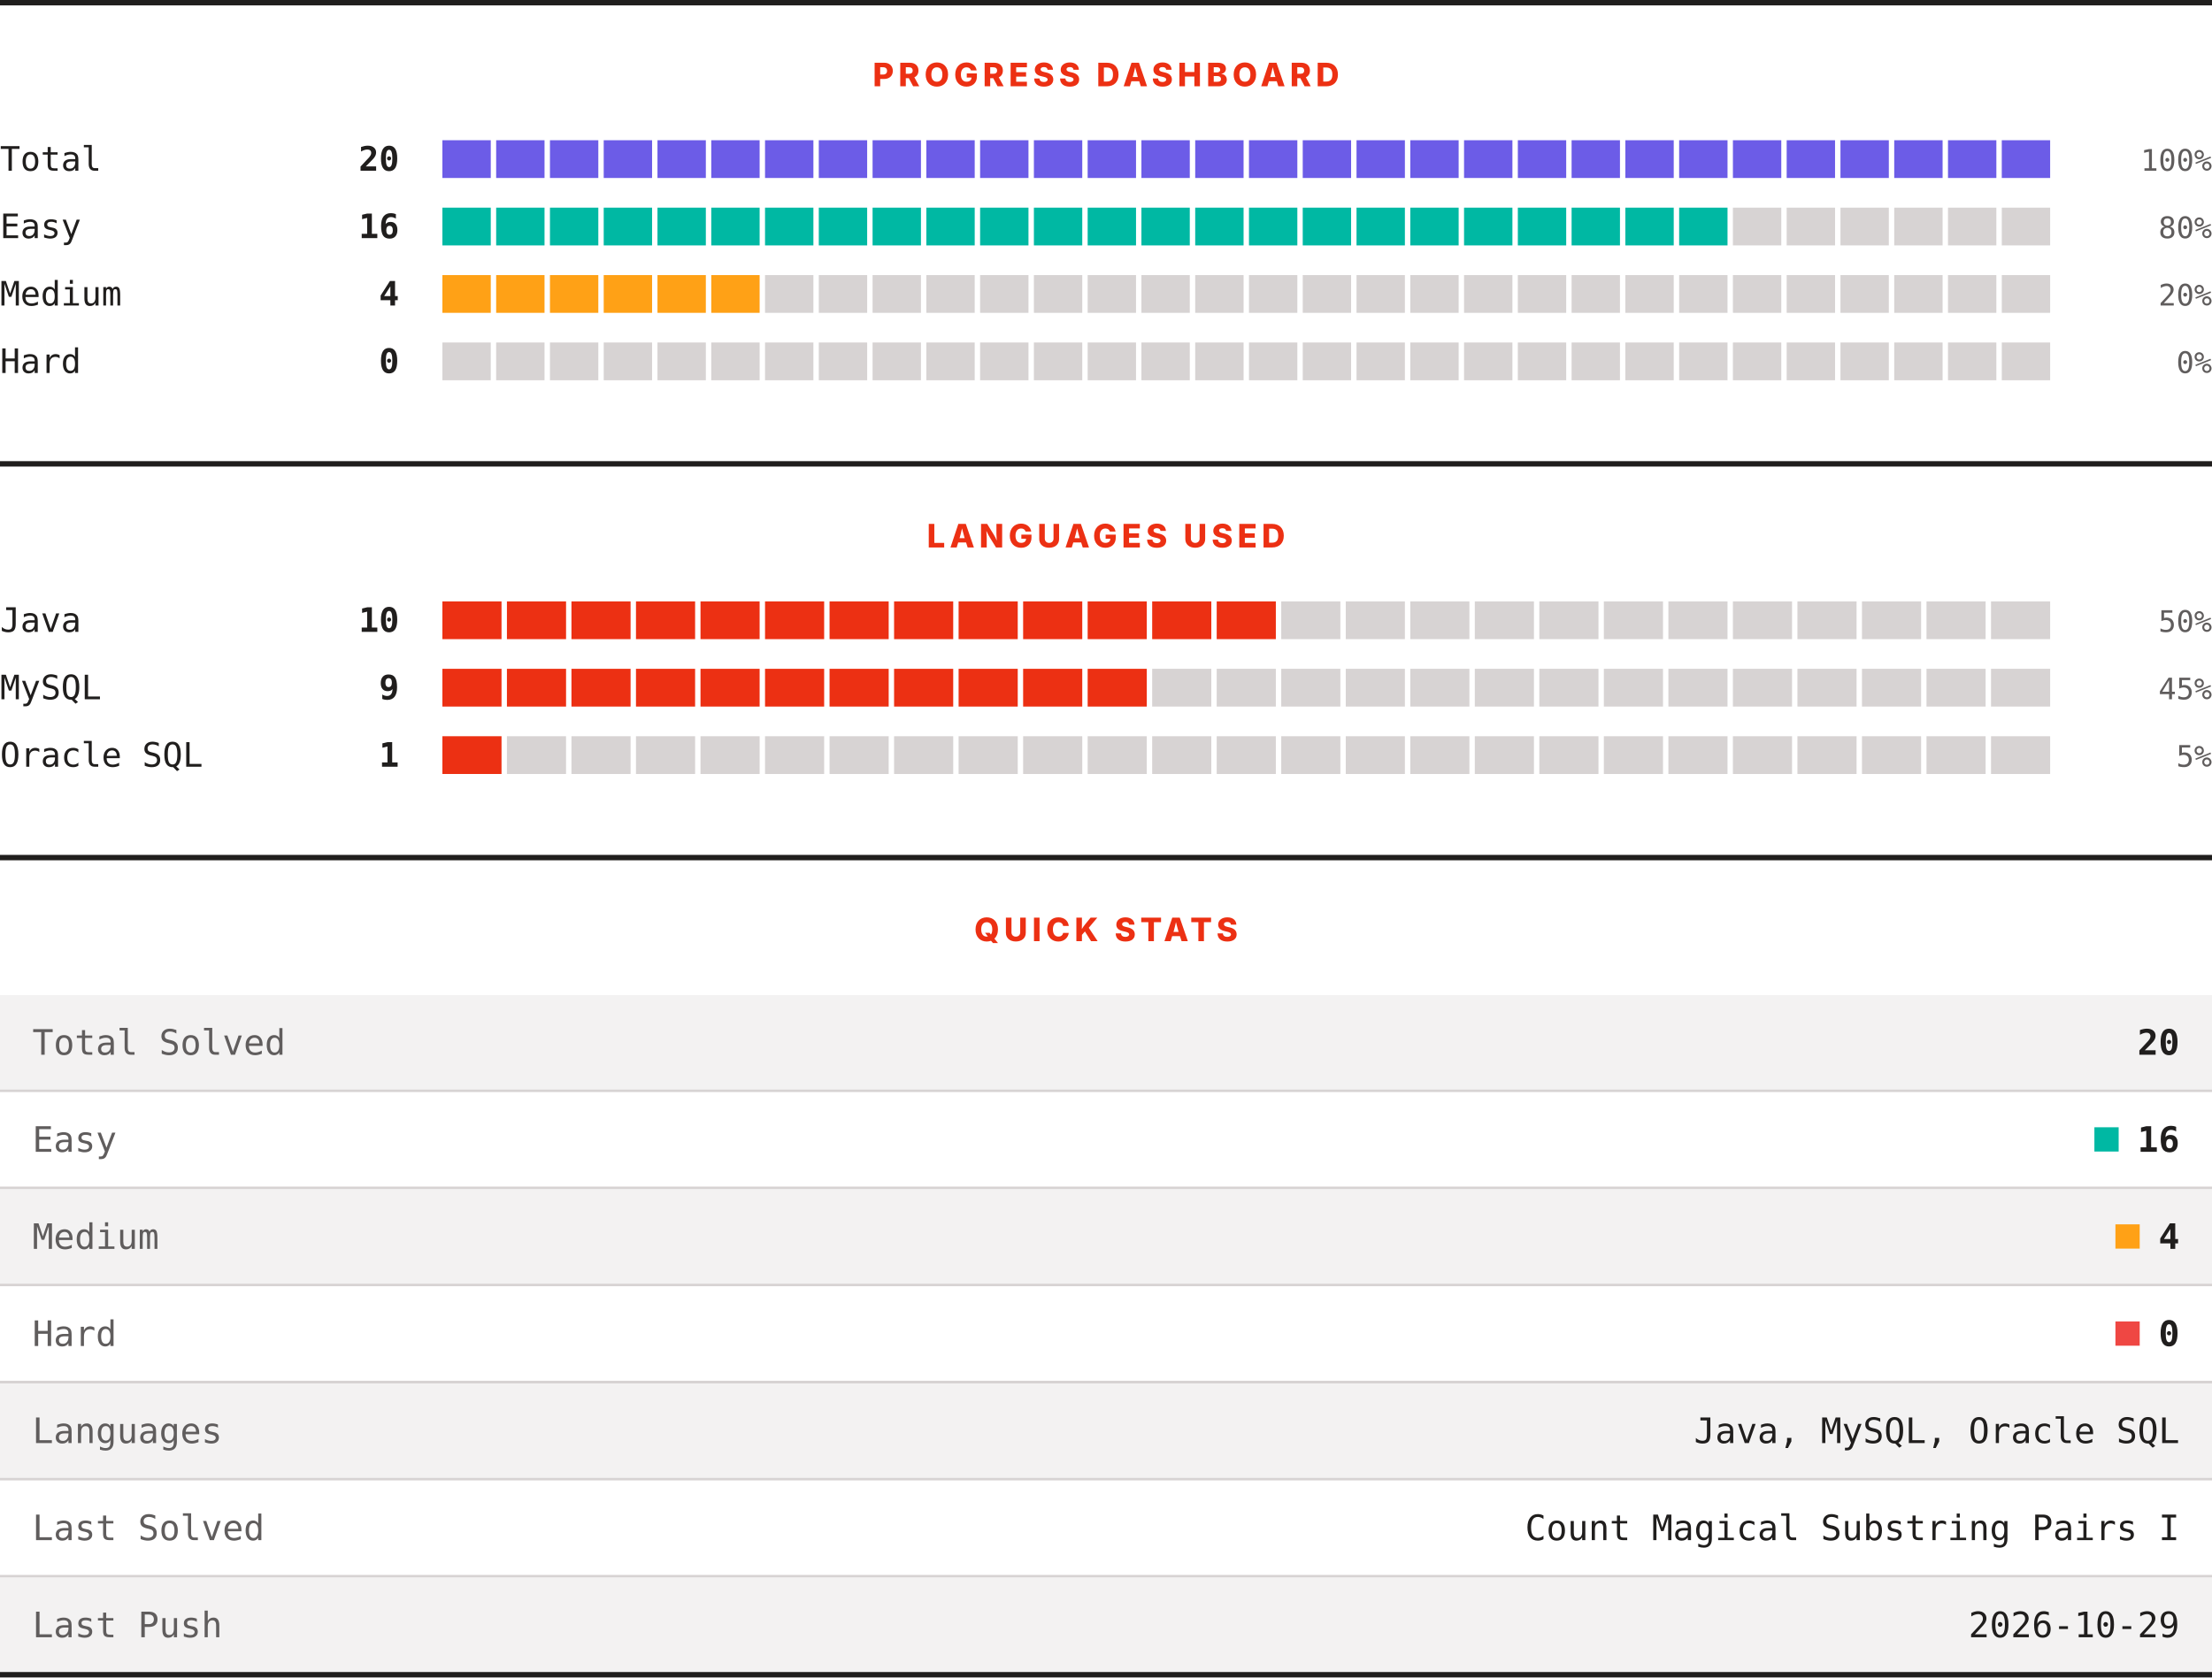
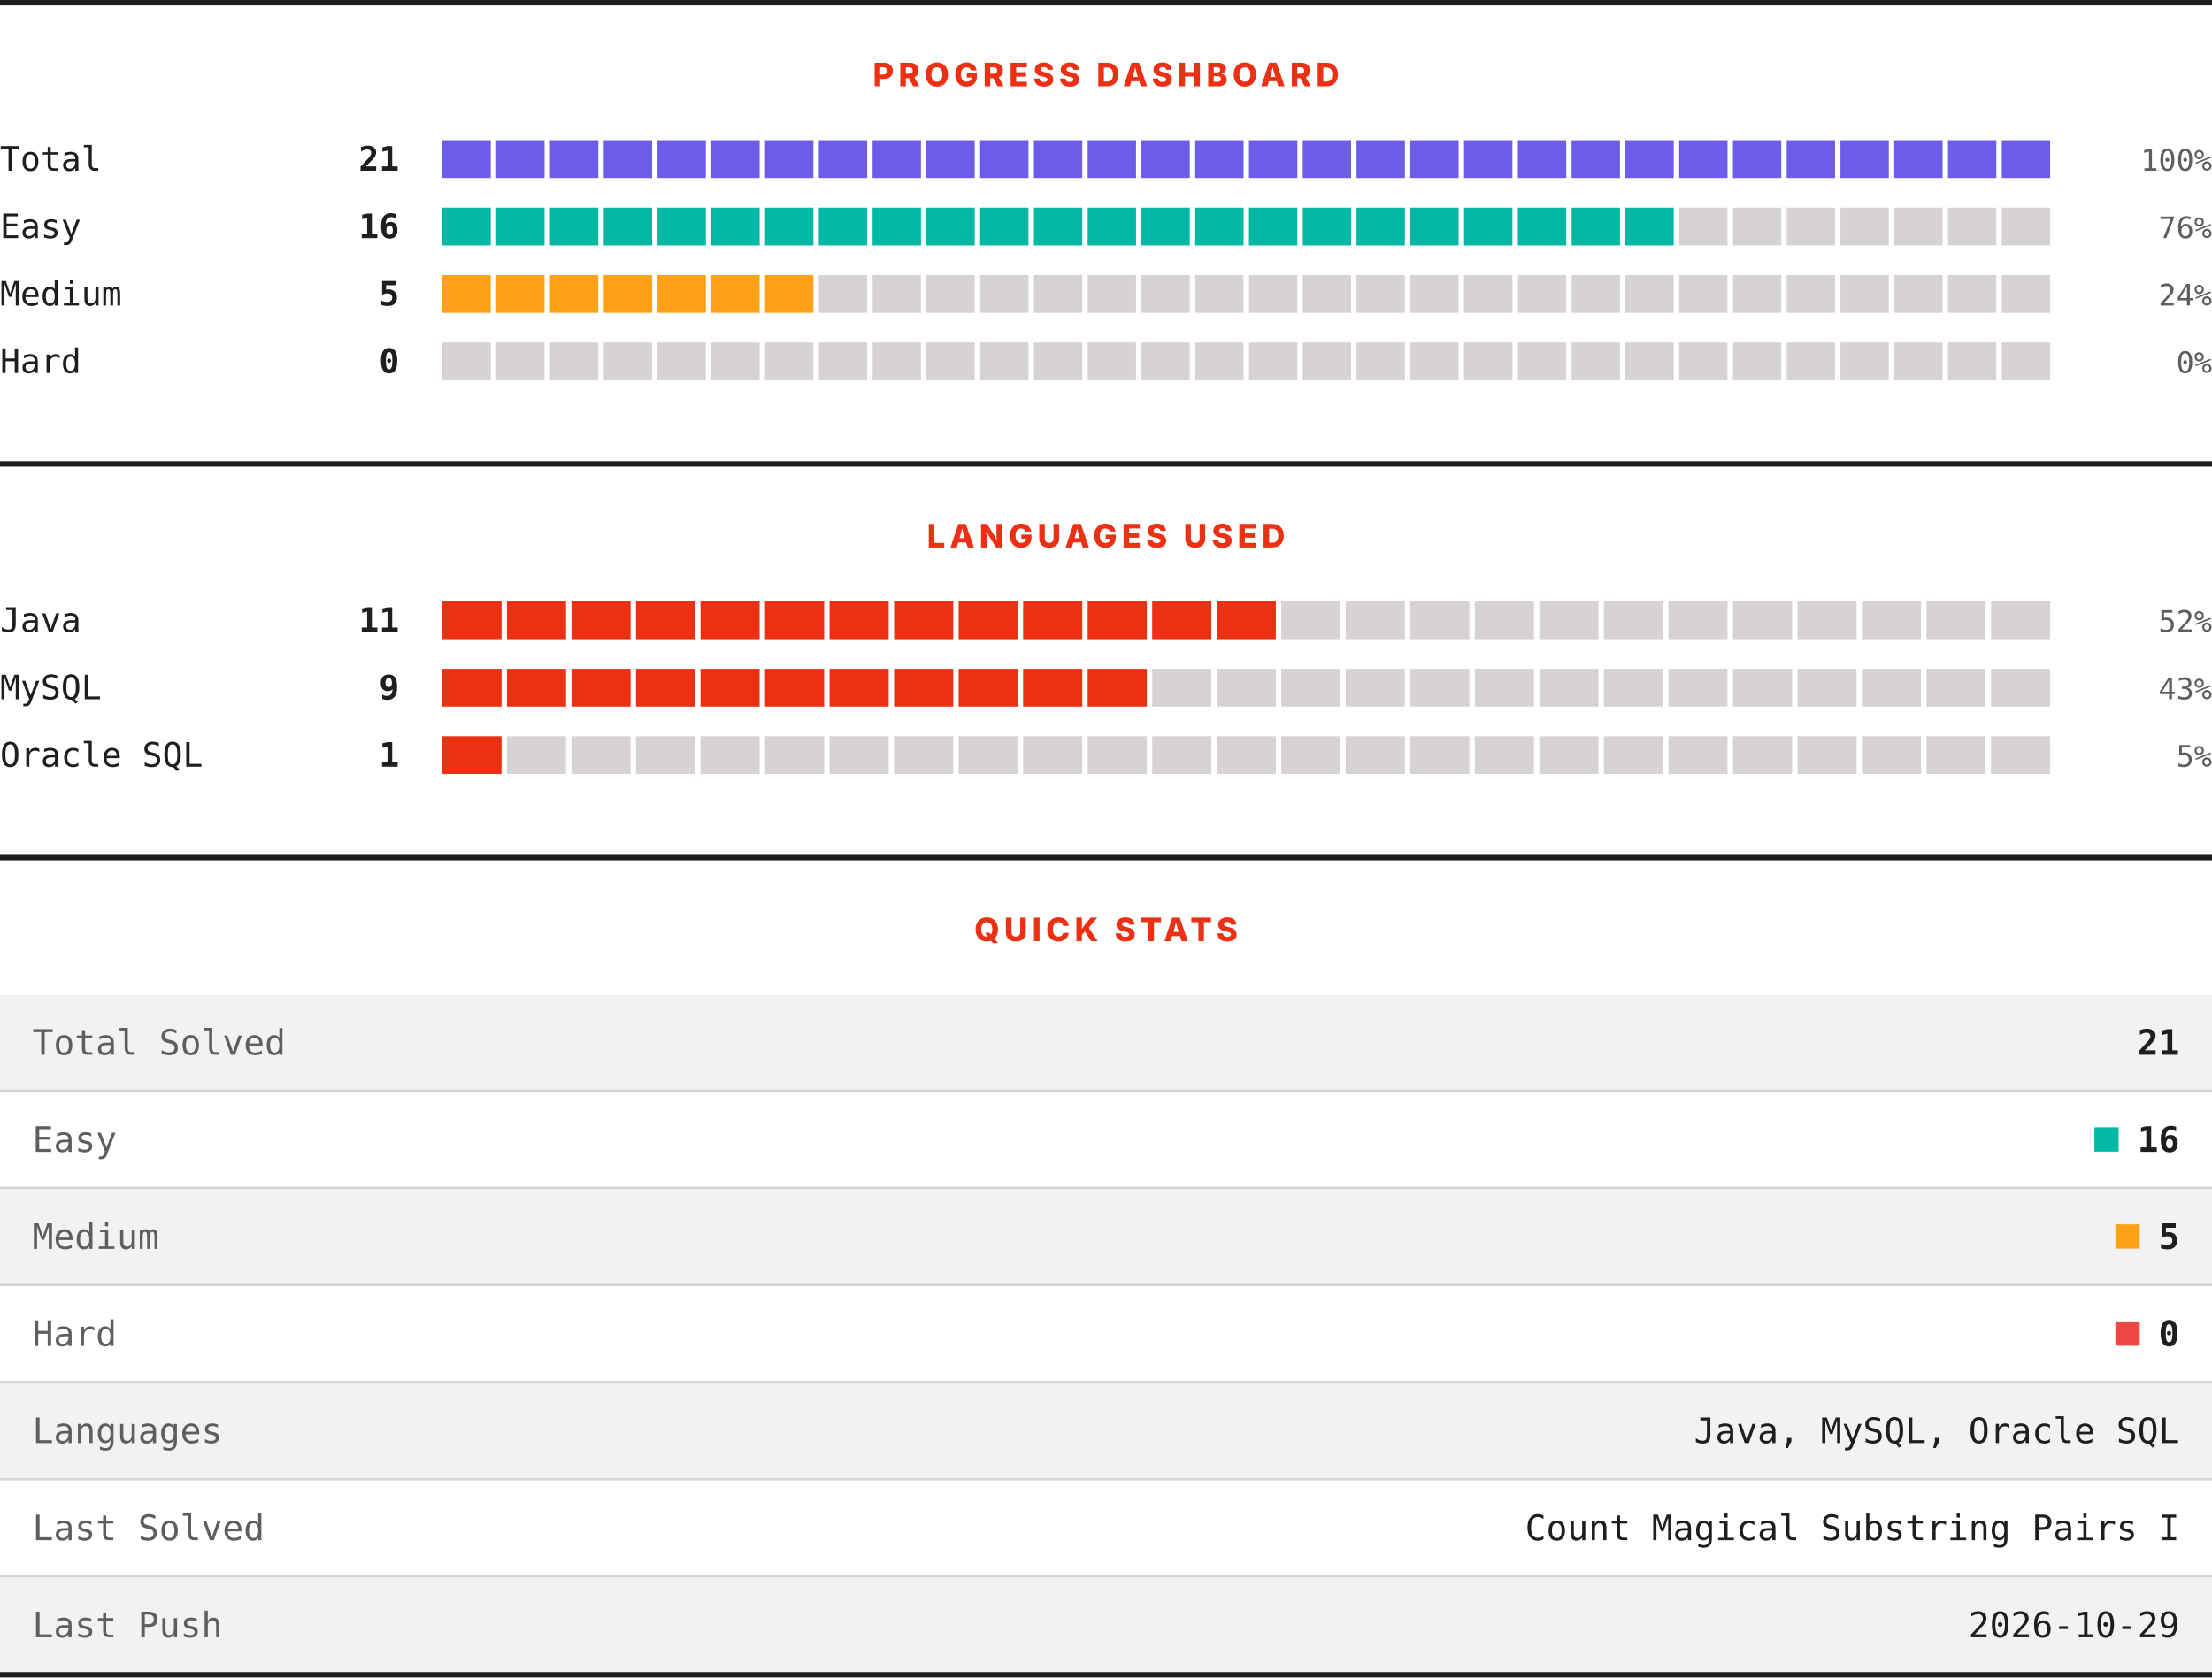
<svg xmlns="http://www.w3.org/2000/svg" width="820" height="622" viewBox="0 0 820 622" role="img" aria-label="LeetCode progress, languages and quick stats">
  <rect width="820" height="622" fill="#ffffff" />
  <rect x="0" y="0" width="820" height="2" fill="#201e1d" />
  <text x="410" y="32" text-anchor="middle" font-family="Archivo, system-ui, -apple-system, Segoe UI, sans-serif" font-size="12" font-weight="800" letter-spacing="1.68" fill="#ec3013">PROGRESS DASHBOARD</text>
  <text x="0" y="63.3" font-family="ui-monospace, SFMono-Regular, Menlo, Consolas, monospace" font-size="12.5" fill="#201e1d">Total</text>
-   <text x="148" y="63.3" text-anchor="end" font-family="ui-monospace, SFMono-Regular, Menlo, Consolas, monospace" font-size="12.5" font-weight="700" fill="#201e1d">20</text>
+   <text x="148" y="63.3" text-anchor="end" font-family="ui-monospace, SFMono-Regular, Menlo, Consolas, monospace" font-size="12.5" font-weight="700" fill="#201e1d">21</text>
  <rect x="164.00" y="52" width="17.93" height="14" fill="#6c5ce7" />
  <rect x="183.93" y="52" width="17.93" height="14" fill="#6c5ce7" />
  <rect x="203.87" y="52" width="17.93" height="14" fill="#6c5ce7" />
  <rect x="223.80" y="52" width="17.93" height="14" fill="#6c5ce7" />
  <rect x="243.73" y="52" width="17.93" height="14" fill="#6c5ce7" />
  <rect x="263.67" y="52" width="17.93" height="14" fill="#6c5ce7" />
  <rect x="283.60" y="52" width="17.93" height="14" fill="#6c5ce7" />
  <rect x="303.53" y="52" width="17.93" height="14" fill="#6c5ce7" />
  <rect x="323.47" y="52" width="17.93" height="14" fill="#6c5ce7" />
  <rect x="343.40" y="52" width="17.93" height="14" fill="#6c5ce7" />
  <rect x="363.33" y="52" width="17.93" height="14" fill="#6c5ce7" />
  <rect x="383.27" y="52" width="17.93" height="14" fill="#6c5ce7" />
  <rect x="403.20" y="52" width="17.93" height="14" fill="#6c5ce7" />
  <rect x="423.13" y="52" width="17.93" height="14" fill="#6c5ce7" />
  <rect x="443.07" y="52" width="17.93" height="14" fill="#6c5ce7" />
  <rect x="463.00" y="52" width="17.93" height="14" fill="#6c5ce7" />
  <rect x="482.93" y="52" width="17.93" height="14" fill="#6c5ce7" />
  <rect x="502.87" y="52" width="17.93" height="14" fill="#6c5ce7" />
  <rect x="522.80" y="52" width="17.93" height="14" fill="#6c5ce7" />
  <rect x="542.73" y="52" width="17.93" height="14" fill="#6c5ce7" />
  <rect x="562.67" y="52" width="17.93" height="14" fill="#6c5ce7" />
  <rect x="582.60" y="52" width="17.93" height="14" fill="#6c5ce7" />
  <rect x="602.53" y="52" width="17.93" height="14" fill="#6c5ce7" />
  <rect x="622.47" y="52" width="17.93" height="14" fill="#6c5ce7" />
  <rect x="642.40" y="52" width="17.93" height="14" fill="#6c5ce7" />
  <rect x="662.33" y="52" width="17.93" height="14" fill="#6c5ce7" />
  <rect x="682.27" y="52" width="17.93" height="14" fill="#6c5ce7" />
  <rect x="702.20" y="52" width="17.93" height="14" fill="#6c5ce7" />
  <rect x="722.13" y="52" width="17.93" height="14" fill="#6c5ce7" />
  <rect x="742.07" y="52" width="17.93" height="14" fill="#6c5ce7" />
  <text x="820" y="63.3" text-anchor="end" font-family="ui-monospace, SFMono-Regular, Menlo, Consolas, monospace" font-size="11" fill="#605d5d">100%</text>
  <text x="0" y="88.3" font-family="ui-monospace, SFMono-Regular, Menlo, Consolas, monospace" font-size="12.5" fill="#201e1d">Easy</text>
  <text x="148" y="88.3" text-anchor="end" font-family="ui-monospace, SFMono-Regular, Menlo, Consolas, monospace" font-size="12.5" font-weight="700" fill="#201e1d">16</text>
  <rect x="164.00" y="77" width="17.93" height="14" fill="#00b8a3" />
  <rect x="183.93" y="77" width="17.93" height="14" fill="#00b8a3" />
  <rect x="203.87" y="77" width="17.93" height="14" fill="#00b8a3" />
  <rect x="223.80" y="77" width="17.93" height="14" fill="#00b8a3" />
  <rect x="243.73" y="77" width="17.93" height="14" fill="#00b8a3" />
  <rect x="263.67" y="77" width="17.93" height="14" fill="#00b8a3" />
  <rect x="283.60" y="77" width="17.93" height="14" fill="#00b8a3" />
  <rect x="303.53" y="77" width="17.93" height="14" fill="#00b8a3" />
  <rect x="323.47" y="77" width="17.93" height="14" fill="#00b8a3" />
  <rect x="343.40" y="77" width="17.93" height="14" fill="#00b8a3" />
  <rect x="363.33" y="77" width="17.93" height="14" fill="#00b8a3" />
  <rect x="383.27" y="77" width="17.93" height="14" fill="#00b8a3" />
  <rect x="403.20" y="77" width="17.93" height="14" fill="#00b8a3" />
  <rect x="423.13" y="77" width="17.93" height="14" fill="#00b8a3" />
  <rect x="443.07" y="77" width="17.93" height="14" fill="#00b8a3" />
  <rect x="463.00" y="77" width="17.93" height="14" fill="#00b8a3" />
  <rect x="482.93" y="77" width="17.93" height="14" fill="#00b8a3" />
  <rect x="502.87" y="77" width="17.93" height="14" fill="#00b8a3" />
  <rect x="522.80" y="77" width="17.93" height="14" fill="#00b8a3" />
  <rect x="542.73" y="77" width="17.93" height="14" fill="#00b8a3" />
  <rect x="562.67" y="77" width="17.93" height="14" fill="#00b8a3" />
  <rect x="582.60" y="77" width="17.93" height="14" fill="#00b8a3" />
  <rect x="602.53" y="77" width="17.93" height="14" fill="#00b8a3" />
-   <rect x="622.47" y="77" width="17.93" height="14" fill="#00b8a3" />
+   <rect x="622.47" y="77" width="17.93" height="14" fill="#d7d3d3" />
  <rect x="642.40" y="77" width="17.93" height="14" fill="#d7d3d3" />
  <rect x="662.33" y="77" width="17.93" height="14" fill="#d7d3d3" />
  <rect x="682.27" y="77" width="17.93" height="14" fill="#d7d3d3" />
  <rect x="702.20" y="77" width="17.93" height="14" fill="#d7d3d3" />
  <rect x="722.13" y="77" width="17.93" height="14" fill="#d7d3d3" />
  <rect x="742.07" y="77" width="17.93" height="14" fill="#d7d3d3" />
-   <text x="820" y="88.3" text-anchor="end" font-family="ui-monospace, SFMono-Regular, Menlo, Consolas, monospace" font-size="11" fill="#605d5d">80%</text>
+   <text x="820" y="88.3" text-anchor="end" font-family="ui-monospace, SFMono-Regular, Menlo, Consolas, monospace" font-size="11" fill="#605d5d">76%</text>
  <text x="0" y="113.3" font-family="ui-monospace, SFMono-Regular, Menlo, Consolas, monospace" font-size="12.5" fill="#201e1d">Medium</text>
-   <text x="148" y="113.3" text-anchor="end" font-family="ui-monospace, SFMono-Regular, Menlo, Consolas, monospace" font-size="12.5" font-weight="700" fill="#201e1d">4</text>
+   <text x="148" y="113.3" text-anchor="end" font-family="ui-monospace, SFMono-Regular, Menlo, Consolas, monospace" font-size="12.5" font-weight="700" fill="#201e1d">5</text>
  <rect x="164.00" y="102" width="17.93" height="14" fill="#ffa116" />
  <rect x="183.93" y="102" width="17.93" height="14" fill="#ffa116" />
  <rect x="203.87" y="102" width="17.93" height="14" fill="#ffa116" />
  <rect x="223.80" y="102" width="17.93" height="14" fill="#ffa116" />
  <rect x="243.73" y="102" width="17.93" height="14" fill="#ffa116" />
  <rect x="263.67" y="102" width="17.93" height="14" fill="#ffa116" />
-   <rect x="283.60" y="102" width="17.93" height="14" fill="#d7d3d3" />
+   <rect x="283.60" y="102" width="17.93" height="14" fill="#ffa116" />
  <rect x="303.53" y="102" width="17.93" height="14" fill="#d7d3d3" />
  <rect x="323.47" y="102" width="17.93" height="14" fill="#d7d3d3" />
  <rect x="343.40" y="102" width="17.93" height="14" fill="#d7d3d3" />
  <rect x="363.33" y="102" width="17.93" height="14" fill="#d7d3d3" />
  <rect x="383.27" y="102" width="17.93" height="14" fill="#d7d3d3" />
  <rect x="403.20" y="102" width="17.93" height="14" fill="#d7d3d3" />
  <rect x="423.13" y="102" width="17.93" height="14" fill="#d7d3d3" />
  <rect x="443.07" y="102" width="17.93" height="14" fill="#d7d3d3" />
  <rect x="463.00" y="102" width="17.93" height="14" fill="#d7d3d3" />
  <rect x="482.93" y="102" width="17.93" height="14" fill="#d7d3d3" />
  <rect x="502.87" y="102" width="17.93" height="14" fill="#d7d3d3" />
  <rect x="522.80" y="102" width="17.93" height="14" fill="#d7d3d3" />
  <rect x="542.73" y="102" width="17.93" height="14" fill="#d7d3d3" />
  <rect x="562.67" y="102" width="17.93" height="14" fill="#d7d3d3" />
  <rect x="582.60" y="102" width="17.93" height="14" fill="#d7d3d3" />
  <rect x="602.53" y="102" width="17.93" height="14" fill="#d7d3d3" />
  <rect x="622.47" y="102" width="17.93" height="14" fill="#d7d3d3" />
  <rect x="642.40" y="102" width="17.93" height="14" fill="#d7d3d3" />
  <rect x="662.33" y="102" width="17.93" height="14" fill="#d7d3d3" />
  <rect x="682.27" y="102" width="17.93" height="14" fill="#d7d3d3" />
  <rect x="702.20" y="102" width="17.93" height="14" fill="#d7d3d3" />
  <rect x="722.13" y="102" width="17.93" height="14" fill="#d7d3d3" />
  <rect x="742.07" y="102" width="17.93" height="14" fill="#d7d3d3" />
-   <text x="820" y="113.3" text-anchor="end" font-family="ui-monospace, SFMono-Regular, Menlo, Consolas, monospace" font-size="11" fill="#605d5d">20%</text>
+   <text x="820" y="113.3" text-anchor="end" font-family="ui-monospace, SFMono-Regular, Menlo, Consolas, monospace" font-size="11" fill="#605d5d">24%</text>
  <text x="0" y="138.3" font-family="ui-monospace, SFMono-Regular, Menlo, Consolas, monospace" font-size="12.5" fill="#201e1d">Hard</text>
  <text x="148" y="138.3" text-anchor="end" font-family="ui-monospace, SFMono-Regular, Menlo, Consolas, monospace" font-size="12.5" font-weight="700" fill="#201e1d">0</text>
  <rect x="164.00" y="127" width="17.93" height="14" fill="#d7d3d3" />
  <rect x="183.93" y="127" width="17.93" height="14" fill="#d7d3d3" />
  <rect x="203.87" y="127" width="17.93" height="14" fill="#d7d3d3" />
  <rect x="223.80" y="127" width="17.93" height="14" fill="#d7d3d3" />
  <rect x="243.73" y="127" width="17.93" height="14" fill="#d7d3d3" />
  <rect x="263.67" y="127" width="17.93" height="14" fill="#d7d3d3" />
  <rect x="283.60" y="127" width="17.93" height="14" fill="#d7d3d3" />
  <rect x="303.53" y="127" width="17.93" height="14" fill="#d7d3d3" />
  <rect x="323.47" y="127" width="17.93" height="14" fill="#d7d3d3" />
  <rect x="343.40" y="127" width="17.93" height="14" fill="#d7d3d3" />
  <rect x="363.33" y="127" width="17.93" height="14" fill="#d7d3d3" />
  <rect x="383.27" y="127" width="17.93" height="14" fill="#d7d3d3" />
  <rect x="403.20" y="127" width="17.93" height="14" fill="#d7d3d3" />
  <rect x="423.13" y="127" width="17.93" height="14" fill="#d7d3d3" />
  <rect x="443.07" y="127" width="17.93" height="14" fill="#d7d3d3" />
  <rect x="463.00" y="127" width="17.93" height="14" fill="#d7d3d3" />
  <rect x="482.93" y="127" width="17.93" height="14" fill="#d7d3d3" />
  <rect x="502.87" y="127" width="17.93" height="14" fill="#d7d3d3" />
  <rect x="522.80" y="127" width="17.93" height="14" fill="#d7d3d3" />
  <rect x="542.73" y="127" width="17.93" height="14" fill="#d7d3d3" />
  <rect x="562.67" y="127" width="17.93" height="14" fill="#d7d3d3" />
  <rect x="582.60" y="127" width="17.93" height="14" fill="#d7d3d3" />
  <rect x="602.53" y="127" width="17.93" height="14" fill="#d7d3d3" />
  <rect x="622.47" y="127" width="17.93" height="14" fill="#d7d3d3" />
  <rect x="642.40" y="127" width="17.93" height="14" fill="#d7d3d3" />
  <rect x="662.33" y="127" width="17.93" height="14" fill="#d7d3d3" />
  <rect x="682.27" y="127" width="17.93" height="14" fill="#d7d3d3" />
  <rect x="702.20" y="127" width="17.93" height="14" fill="#d7d3d3" />
  <rect x="722.13" y="127" width="17.93" height="14" fill="#d7d3d3" />
  <rect x="742.07" y="127" width="17.93" height="14" fill="#d7d3d3" />
  <text x="820" y="138.3" text-anchor="end" font-family="ui-monospace, SFMono-Regular, Menlo, Consolas, monospace" font-size="11" fill="#605d5d">0%</text>
  <rect x="0" y="171" width="820" height="2" fill="#201e1d" />
  <text x="410" y="203" text-anchor="middle" font-family="Archivo, system-ui, -apple-system, Segoe UI, sans-serif" font-size="12" font-weight="800" letter-spacing="1.68" fill="#ec3013">LANGUAGES USED</text>
  <text x="0" y="234.3" font-family="ui-monospace, SFMono-Regular, Menlo, Consolas, monospace" font-size="12.5" fill="#201e1d">Java</text>
-   <text x="148" y="234.3" text-anchor="end" font-family="ui-monospace, SFMono-Regular, Menlo, Consolas, monospace" font-size="12.5" font-weight="700" fill="#201e1d">10</text>
+   <text x="148" y="234.3" text-anchor="end" font-family="ui-monospace, SFMono-Regular, Menlo, Consolas, monospace" font-size="12.5" font-weight="700" fill="#201e1d">11</text>
  <rect x="164.00" y="223" width="21.92" height="14" fill="#ec3013" />
  <rect x="187.92" y="223" width="21.92" height="14" fill="#ec3013" />
  <rect x="211.84" y="223" width="21.92" height="14" fill="#ec3013" />
  <rect x="235.76" y="223" width="21.92" height="14" fill="#ec3013" />
  <rect x="259.68" y="223" width="21.92" height="14" fill="#ec3013" />
  <rect x="283.60" y="223" width="21.92" height="14" fill="#ec3013" />
  <rect x="307.52" y="223" width="21.92" height="14" fill="#ec3013" />
  <rect x="331.44" y="223" width="21.92" height="14" fill="#ec3013" />
  <rect x="355.36" y="223" width="21.92" height="14" fill="#ec3013" />
  <rect x="379.28" y="223" width="21.92" height="14" fill="#ec3013" />
  <rect x="403.20" y="223" width="21.92" height="14" fill="#ec3013" />
  <rect x="427.12" y="223" width="21.92" height="14" fill="#ec3013" />
  <rect x="451.04" y="223" width="21.92" height="14" fill="#ec3013" />
  <rect x="474.96" y="223" width="21.92" height="14" fill="#d7d3d3" />
  <rect x="498.88" y="223" width="21.92" height="14" fill="#d7d3d3" />
  <rect x="522.80" y="223" width="21.92" height="14" fill="#d7d3d3" />
  <rect x="546.72" y="223" width="21.92" height="14" fill="#d7d3d3" />
  <rect x="570.64" y="223" width="21.92" height="14" fill="#d7d3d3" />
  <rect x="594.56" y="223" width="21.92" height="14" fill="#d7d3d3" />
  <rect x="618.48" y="223" width="21.92" height="14" fill="#d7d3d3" />
  <rect x="642.40" y="223" width="21.92" height="14" fill="#d7d3d3" />
  <rect x="666.32" y="223" width="21.92" height="14" fill="#d7d3d3" />
  <rect x="690.24" y="223" width="21.92" height="14" fill="#d7d3d3" />
  <rect x="714.16" y="223" width="21.92" height="14" fill="#d7d3d3" />
  <rect x="738.08" y="223" width="21.92" height="14" fill="#d7d3d3" />
-   <text x="820" y="234.3" text-anchor="end" font-family="ui-monospace, SFMono-Regular, Menlo, Consolas, monospace" font-size="11" fill="#605d5d">50%</text>
+   <text x="820" y="234.3" text-anchor="end" font-family="ui-monospace, SFMono-Regular, Menlo, Consolas, monospace" font-size="11" fill="#605d5d">52%</text>
  <text x="0" y="259.3" font-family="ui-monospace, SFMono-Regular, Menlo, Consolas, monospace" font-size="12.5" fill="#201e1d">MySQL</text>
  <text x="148" y="259.3" text-anchor="end" font-family="ui-monospace, SFMono-Regular, Menlo, Consolas, monospace" font-size="12.5" font-weight="700" fill="#201e1d">9</text>
  <rect x="164.00" y="248" width="21.92" height="14" fill="#ec3013" />
  <rect x="187.92" y="248" width="21.92" height="14" fill="#ec3013" />
  <rect x="211.84" y="248" width="21.92" height="14" fill="#ec3013" />
  <rect x="235.76" y="248" width="21.92" height="14" fill="#ec3013" />
  <rect x="259.68" y="248" width="21.92" height="14" fill="#ec3013" />
  <rect x="283.60" y="248" width="21.92" height="14" fill="#ec3013" />
  <rect x="307.52" y="248" width="21.92" height="14" fill="#ec3013" />
  <rect x="331.44" y="248" width="21.92" height="14" fill="#ec3013" />
  <rect x="355.36" y="248" width="21.92" height="14" fill="#ec3013" />
  <rect x="379.28" y="248" width="21.92" height="14" fill="#ec3013" />
  <rect x="403.20" y="248" width="21.92" height="14" fill="#ec3013" />
  <rect x="427.12" y="248" width="21.92" height="14" fill="#d7d3d3" />
  <rect x="451.04" y="248" width="21.92" height="14" fill="#d7d3d3" />
  <rect x="474.96" y="248" width="21.92" height="14" fill="#d7d3d3" />
  <rect x="498.88" y="248" width="21.92" height="14" fill="#d7d3d3" />
  <rect x="522.80" y="248" width="21.92" height="14" fill="#d7d3d3" />
  <rect x="546.72" y="248" width="21.92" height="14" fill="#d7d3d3" />
  <rect x="570.64" y="248" width="21.92" height="14" fill="#d7d3d3" />
  <rect x="594.56" y="248" width="21.92" height="14" fill="#d7d3d3" />
  <rect x="618.48" y="248" width="21.92" height="14" fill="#d7d3d3" />
  <rect x="642.40" y="248" width="21.92" height="14" fill="#d7d3d3" />
  <rect x="666.32" y="248" width="21.92" height="14" fill="#d7d3d3" />
  <rect x="690.24" y="248" width="21.92" height="14" fill="#d7d3d3" />
  <rect x="714.16" y="248" width="21.92" height="14" fill="#d7d3d3" />
  <rect x="738.08" y="248" width="21.92" height="14" fill="#d7d3d3" />
-   <text x="820" y="259.3" text-anchor="end" font-family="ui-monospace, SFMono-Regular, Menlo, Consolas, monospace" font-size="11" fill="#605d5d">45%</text>
+   <text x="820" y="259.3" text-anchor="end" font-family="ui-monospace, SFMono-Regular, Menlo, Consolas, monospace" font-size="11" fill="#605d5d">43%</text>
  <text x="0" y="284.3" font-family="ui-monospace, SFMono-Regular, Menlo, Consolas, monospace" font-size="12.5" fill="#201e1d">Oracle SQL</text>
  <text x="148" y="284.3" text-anchor="end" font-family="ui-monospace, SFMono-Regular, Menlo, Consolas, monospace" font-size="12.5" font-weight="700" fill="#201e1d">1</text>
  <rect x="164.00" y="273" width="21.92" height="14" fill="#ec3013" />
  <rect x="187.92" y="273" width="21.92" height="14" fill="#d7d3d3" />
  <rect x="211.84" y="273" width="21.92" height="14" fill="#d7d3d3" />
  <rect x="235.76" y="273" width="21.92" height="14" fill="#d7d3d3" />
  <rect x="259.68" y="273" width="21.92" height="14" fill="#d7d3d3" />
  <rect x="283.60" y="273" width="21.92" height="14" fill="#d7d3d3" />
  <rect x="307.52" y="273" width="21.92" height="14" fill="#d7d3d3" />
  <rect x="331.44" y="273" width="21.92" height="14" fill="#d7d3d3" />
  <rect x="355.36" y="273" width="21.92" height="14" fill="#d7d3d3" />
  <rect x="379.28" y="273" width="21.92" height="14" fill="#d7d3d3" />
  <rect x="403.20" y="273" width="21.92" height="14" fill="#d7d3d3" />
  <rect x="427.12" y="273" width="21.92" height="14" fill="#d7d3d3" />
  <rect x="451.04" y="273" width="21.92" height="14" fill="#d7d3d3" />
  <rect x="474.96" y="273" width="21.92" height="14" fill="#d7d3d3" />
  <rect x="498.88" y="273" width="21.92" height="14" fill="#d7d3d3" />
  <rect x="522.80" y="273" width="21.92" height="14" fill="#d7d3d3" />
  <rect x="546.72" y="273" width="21.92" height="14" fill="#d7d3d3" />
  <rect x="570.64" y="273" width="21.92" height="14" fill="#d7d3d3" />
  <rect x="594.56" y="273" width="21.92" height="14" fill="#d7d3d3" />
  <rect x="618.48" y="273" width="21.92" height="14" fill="#d7d3d3" />
  <rect x="642.40" y="273" width="21.92" height="14" fill="#d7d3d3" />
  <rect x="666.32" y="273" width="21.92" height="14" fill="#d7d3d3" />
  <rect x="690.24" y="273" width="21.92" height="14" fill="#d7d3d3" />
  <rect x="714.16" y="273" width="21.92" height="14" fill="#d7d3d3" />
  <rect x="738.08" y="273" width="21.92" height="14" fill="#d7d3d3" />
  <text x="820" y="284.3" text-anchor="end" font-family="ui-monospace, SFMono-Regular, Menlo, Consolas, monospace" font-size="11" fill="#605d5d">5%</text>
  <rect x="0" y="317" width="820" height="2" fill="#201e1d" />
  <text x="410" y="349" text-anchor="middle" font-family="Archivo, system-ui, -apple-system, Segoe UI, sans-serif" font-size="12" font-weight="800" letter-spacing="1.68" fill="#ec3013">QUICK STATS</text>
  <rect x="0" y="369" width="820" height="35" fill="#f3f2f2" />
  <text x="12" y="391.1" font-family="ui-monospace, SFMono-Regular, Menlo, Consolas, monospace" font-size="13" fill="#605d5d">Total Solved</text>
-   <text x="808" y="391.1" text-anchor="end" font-family="ui-monospace, SFMono-Regular, Menlo, Consolas, monospace" font-size="13" font-weight="700" fill="#201e1d">20</text>
+   <text x="808" y="391.1" text-anchor="end" font-family="ui-monospace, SFMono-Regular, Menlo, Consolas, monospace" font-size="13" font-weight="700" fill="#201e1d">21</text>
  <rect x="0" y="404" width="820" height="1" fill="#d7d3d3" />
  <rect x="0" y="405" width="820" height="35" fill="#ffffff" />
  <text x="12" y="427.1" font-family="ui-monospace, SFMono-Regular, Menlo, Consolas, monospace" font-size="13" fill="#605d5d">Easy</text>
  <rect x="776.4" y="418" width="9" height="9" fill="#00b8a3" />
  <text x="808" y="427.1" text-anchor="end" font-family="ui-monospace, SFMono-Regular, Menlo, Consolas, monospace" font-size="13" font-weight="700" fill="#201e1d">16</text>
  <rect x="0" y="440" width="820" height="1" fill="#d7d3d3" />
  <rect x="0" y="441" width="820" height="35" fill="#f3f2f2" />
  <text x="12" y="463.1" font-family="ui-monospace, SFMono-Regular, Menlo, Consolas, monospace" font-size="13" fill="#605d5d">Medium</text>
  <rect x="784.2" y="454" width="9" height="9" fill="#ffa116" />
-   <text x="808" y="463.1" text-anchor="end" font-family="ui-monospace, SFMono-Regular, Menlo, Consolas, monospace" font-size="13" font-weight="700" fill="#201e1d">4</text>
+   <text x="808" y="463.1" text-anchor="end" font-family="ui-monospace, SFMono-Regular, Menlo, Consolas, monospace" font-size="13" font-weight="700" fill="#201e1d">5</text>
  <rect x="0" y="476" width="820" height="1" fill="#d7d3d3" />
  <rect x="0" y="477" width="820" height="35" fill="#ffffff" />
  <text x="12" y="499.1" font-family="ui-monospace, SFMono-Regular, Menlo, Consolas, monospace" font-size="13" fill="#605d5d">Hard</text>
  <rect x="784.2" y="490" width="9" height="9" fill="#ef4743" />
  <text x="808" y="499.1" text-anchor="end" font-family="ui-monospace, SFMono-Regular, Menlo, Consolas, monospace" font-size="13" font-weight="700" fill="#201e1d">0</text>
  <rect x="0" y="512" width="820" height="1" fill="#d7d3d3" />
  <rect x="0" y="513" width="820" height="35" fill="#f3f2f2" />
  <text x="12" y="535.1" font-family="ui-monospace, SFMono-Regular, Menlo, Consolas, monospace" font-size="13" fill="#605d5d">Languages</text>
  <text x="808" y="535.1" text-anchor="end" font-family="ui-monospace, SFMono-Regular, Menlo, Consolas, monospace" font-size="13" fill="#201e1d">Java, MySQL, Oracle SQL</text>
  <rect x="0" y="548" width="820" height="1" fill="#d7d3d3" />
  <rect x="0" y="549" width="820" height="35" fill="#ffffff" />
  <text x="12" y="571.1" font-family="ui-monospace, SFMono-Regular, Menlo, Consolas, monospace" font-size="13" fill="#605d5d">Last Solved</text>
  <text x="808" y="571.1" text-anchor="end" font-family="ui-monospace, SFMono-Regular, Menlo, Consolas, monospace" font-size="13" fill="#201e1d">Count Magical Substring Pairs I</text>
  <rect x="0" y="584" width="820" height="1" fill="#d7d3d3" />
  <rect x="0" y="585" width="820" height="35" fill="#f3f2f2" />
  <text x="12" y="607.1" font-family="ui-monospace, SFMono-Regular, Menlo, Consolas, monospace" font-size="13" fill="#605d5d">Last Push</text>
  <text x="808" y="607.1" text-anchor="end" font-family="ui-monospace, SFMono-Regular, Menlo, Consolas, monospace" font-size="13" fill="#201e1d">2026-10-29</text>
  <rect x="0" y="620" width="820" height="2" fill="#201e1d" />
</svg>
